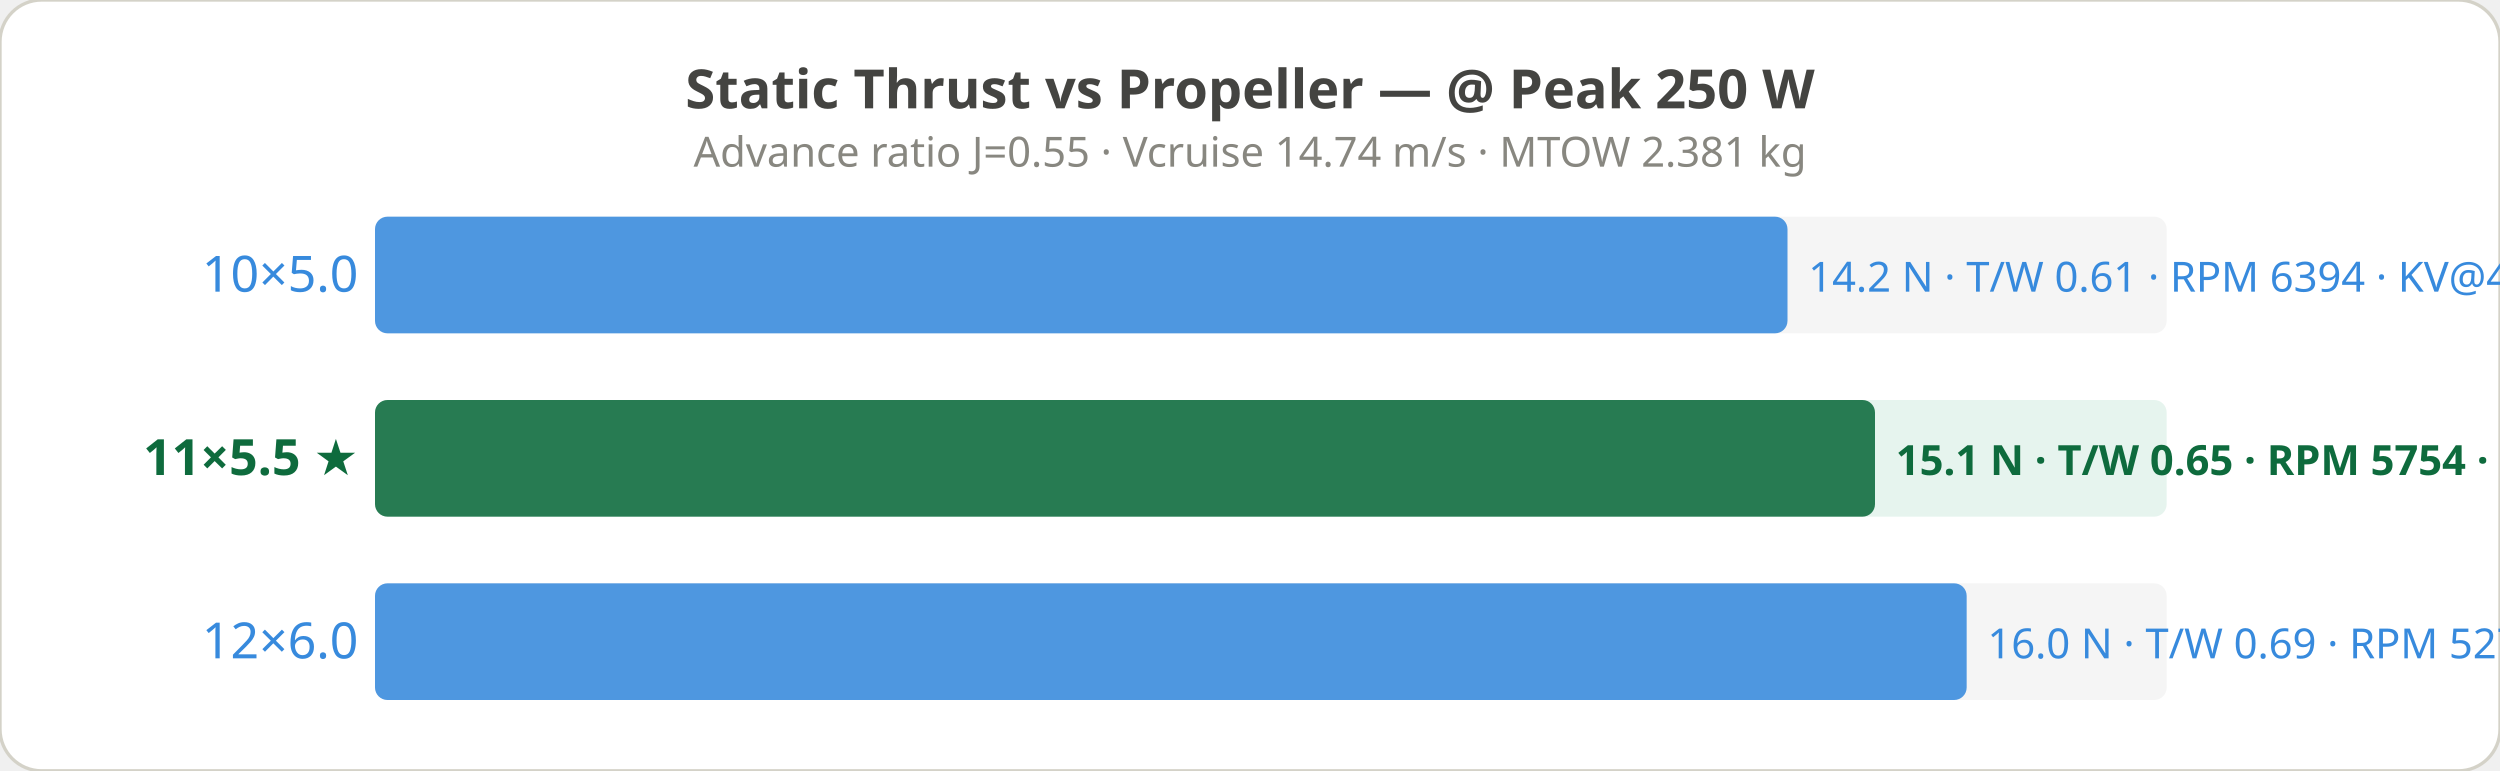
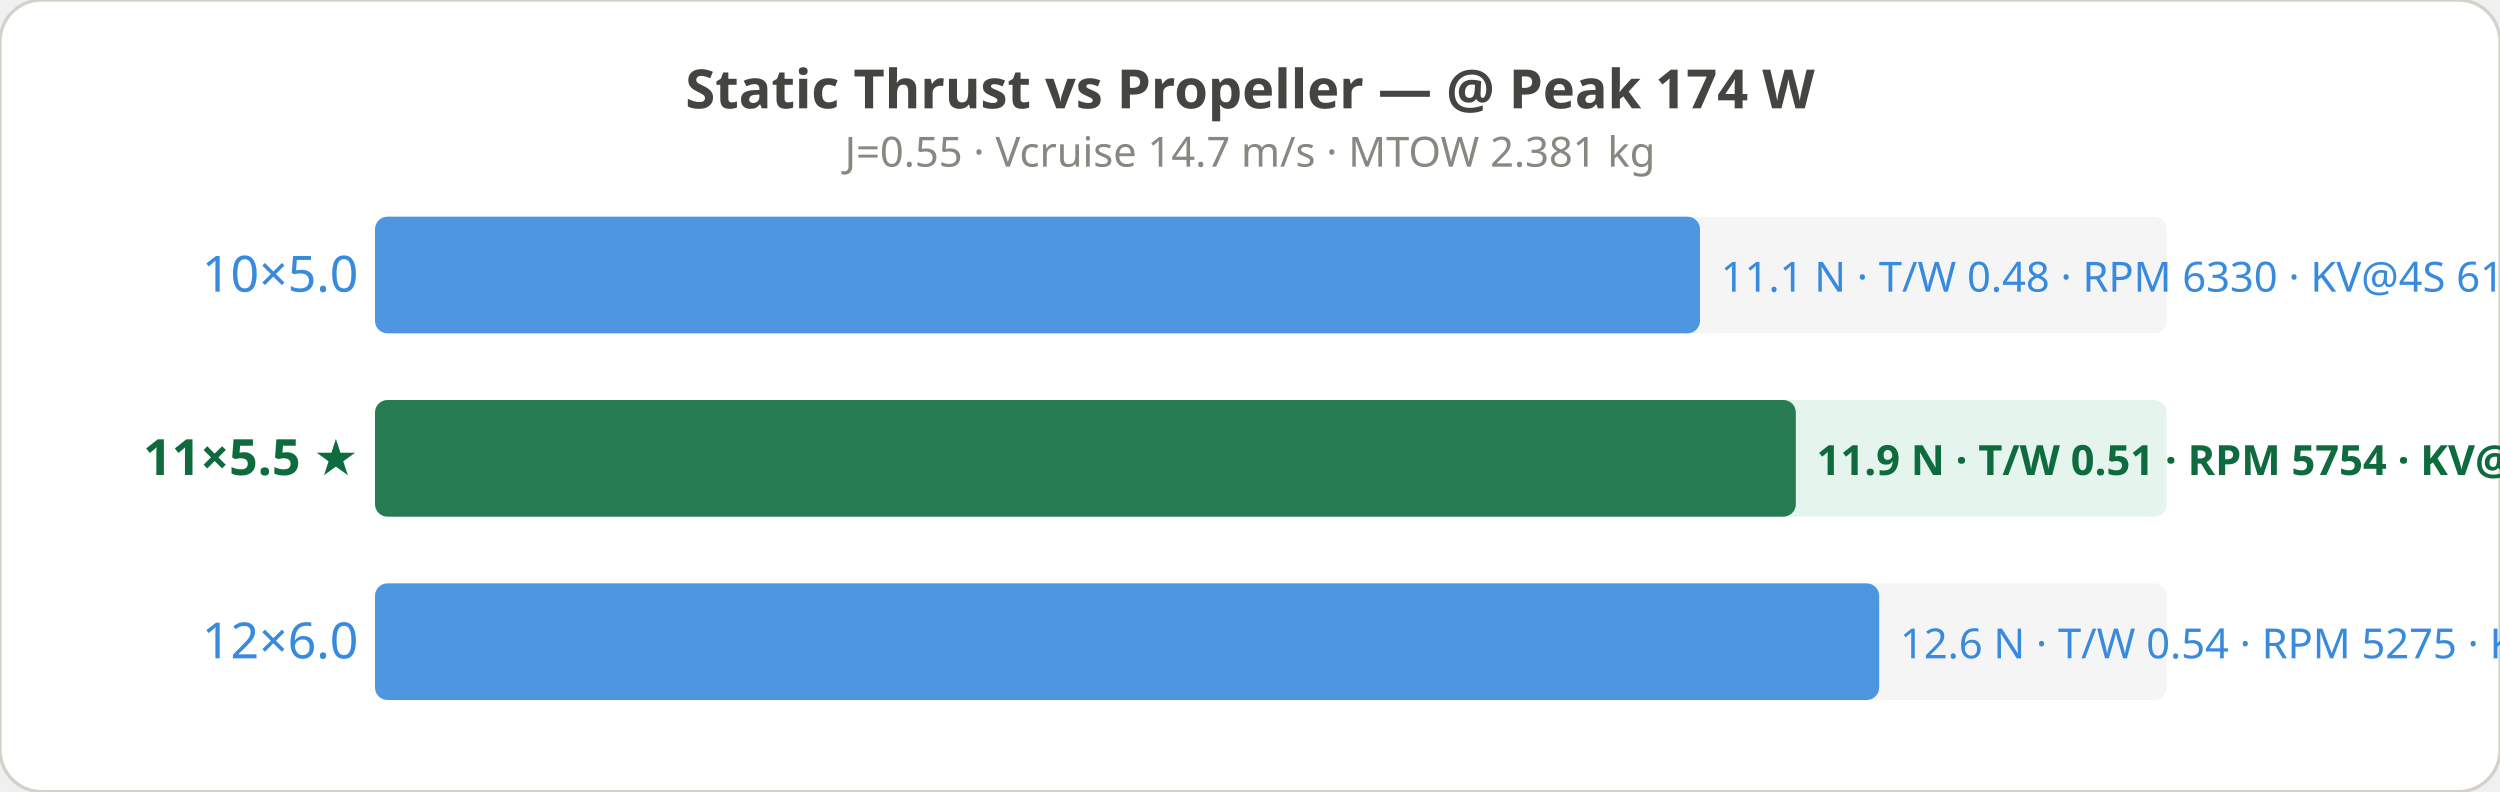
- <svg xmlns="http://www.w3.org/2000/svg" viewBox="0 0 600 185">
-   <rect width="600" height="185" fill="#ffffff" rx="10" stroke="#d4d2c8" stroke-width="0.8" />
-   <text x="300" y="26" text-anchor="middle" font-size="13" font-weight="bold" fill="#444441" font-family="sans-serif">Static Thrust vs Propeller — @ Peak 250 W</text>
-   <text x="300" y="40" text-anchor="middle" font-size="10" fill="#888780" font-family="sans-serif">Advance ratio J=0.55 · Vcruise 14.74 m/s · MTOW 2.381 kg</text>
+ <svg xmlns="http://www.w3.org/2000/svg" viewBox="0 0 600 190">
+   <rect width="600" height="190" fill="#ffffff" rx="10" stroke="#d4d2c8" stroke-width="0.8" />
+   <text x="300" y="26" text-anchor="middle" font-size="13" font-weight="bold" fill="#444441" font-family="sans-serif">Static Thrust vs Propeller — @ Peak 174 W</text>
+   <text x="300" y="40" text-anchor="middle" font-size="10" fill="#888780" font-family="sans-serif">J=0.55 · Vcruise 14.7 m/s · MTOW 2.381 kg</text>
  <rect x="90" y="52" width="430" height="28" fill="#f5f5f5" rx="3" />
-   <rect x="90" y="52" width="339" height="28" fill="#378ADD" rx="3" opacity="0.88" />
+   <rect x="90" y="52" width="318" height="28" fill="#378ADD" rx="3" opacity="0.88" />
  <text x="86" y="70" text-anchor="end" font-size="12" fill="#378ADD" font-weight="normal" font-family="sans-serif">10×5.0</text>
-   <text x="434" y="70" font-size="10" fill="#378ADD" font-weight="normal" font-family="sans-serif">14.2 N · T/W 0.61 · RPM 6394 · KV@4S 617</text>
+   <text x="413" y="70" font-size="10" fill="#378ADD" font-weight="normal" font-family="sans-serif">11.1 N · T/W 0.48 · RPM 6330 · KV@4S 611</text>
  <rect x="90" y="96" width="430" height="28" fill="#e6f4ee" rx="3" />
-   <rect x="90" y="96" width="360" height="28" fill="#0e6b3d" rx="3" opacity="0.88" />
+   <rect x="90" y="96" width="341" height="28" fill="#0e6b3d" rx="3" opacity="0.88" />
  <text x="86" y="114" text-anchor="end" font-size="12" fill="#0e6b3d" font-weight="bold" font-family="sans-serif">11×5.5  ★</text>
-   <text x="455" y="114" font-size="10" fill="#0e6b3d" font-weight="bold" font-family="sans-serif">15.1 N · T/W 0.65 · RPM 5754 · KV@4S 555</text>
+   <text x="436" y="114" font-size="10" fill="#0e6b3d" font-weight="bold" font-family="sans-serif">11.9 N · T/W 0.51 · RPM 5754 · KV@4S 555</text>
  <rect x="90" y="140" width="430" height="28" fill="#f5f5f5" rx="3" />
-   <rect x="90" y="140" width="382" height="28" fill="#378ADD" rx="3" opacity="0.88" />
+   <rect x="90" y="140" width="361" height="28" fill="#378ADD" rx="3" opacity="0.88" />
  <text x="86" y="158" text-anchor="end" font-size="12" fill="#378ADD" font-weight="normal" font-family="sans-serif">12×6.0</text>
-   <text x="477" y="158" font-size="10" fill="#378ADD" font-weight="normal" font-family="sans-serif">16.0 N · T/W 0.69 · RPM 5275 · KV@4S 508</text>
+   <text x="456" y="158" font-size="10" fill="#378ADD" font-weight="normal" font-family="sans-serif">12.6 N · T/W 0.54 · RPM 5275 · KV@4S 509</text>
</svg>
